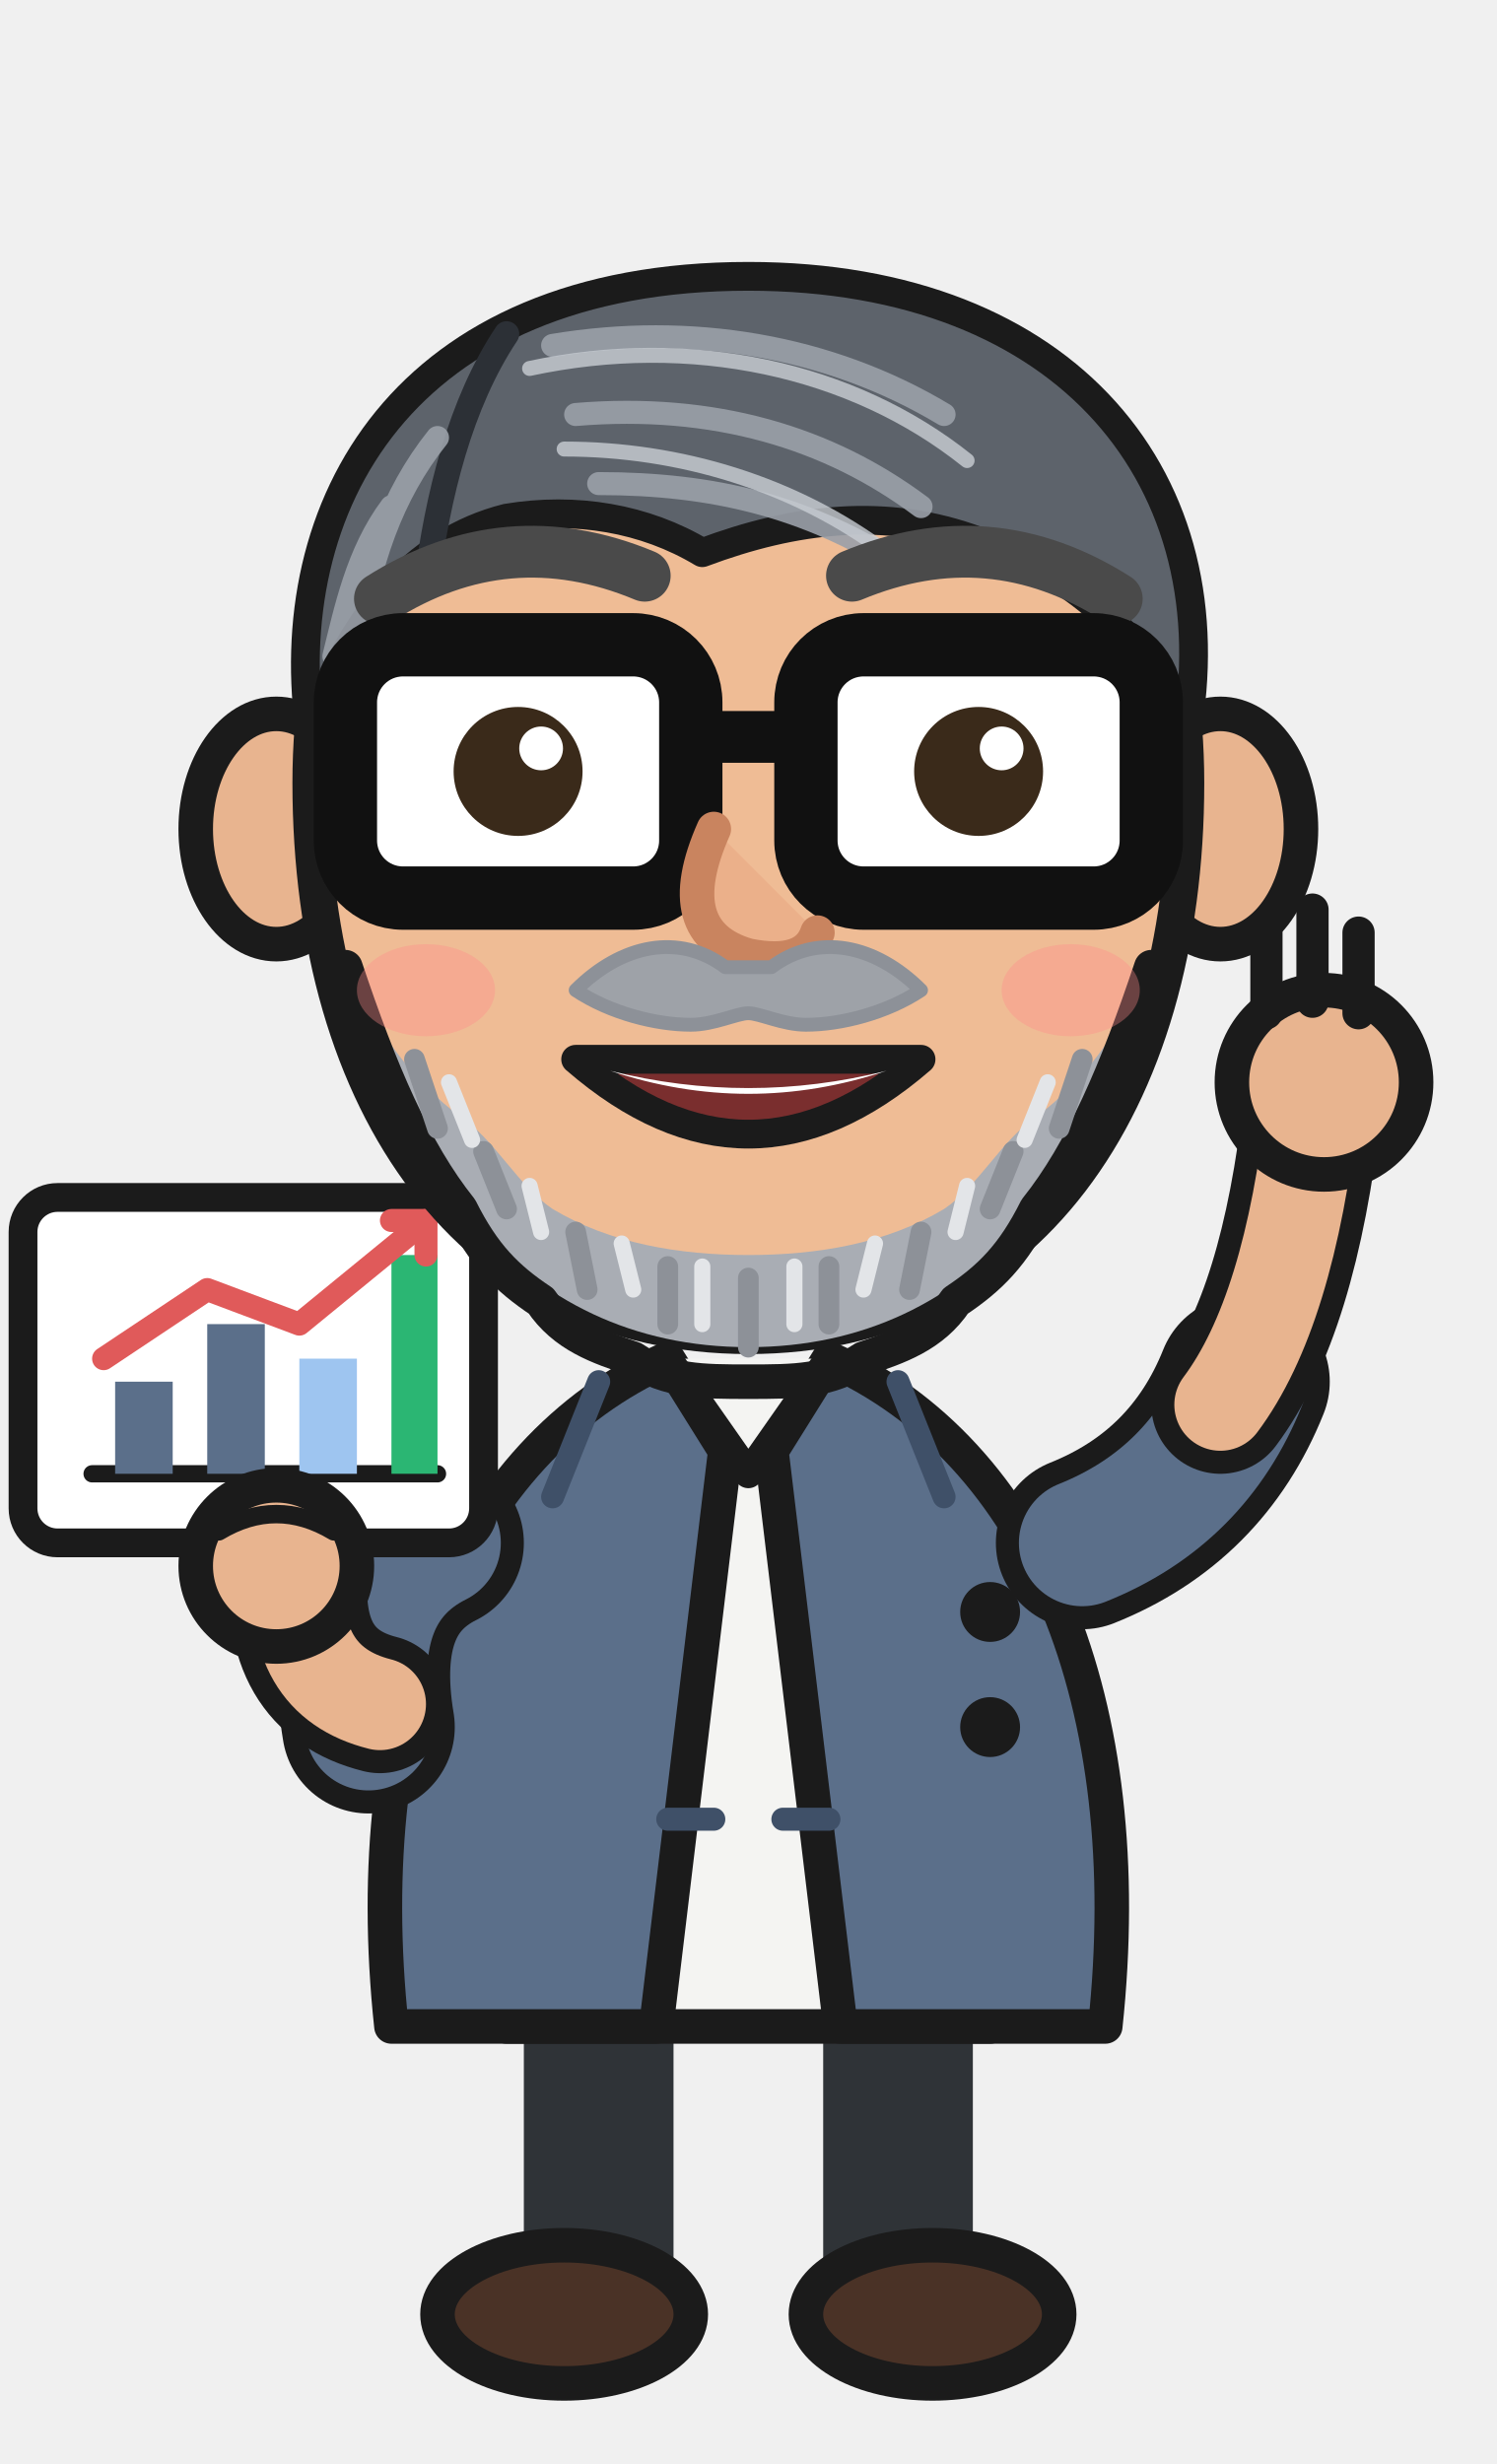
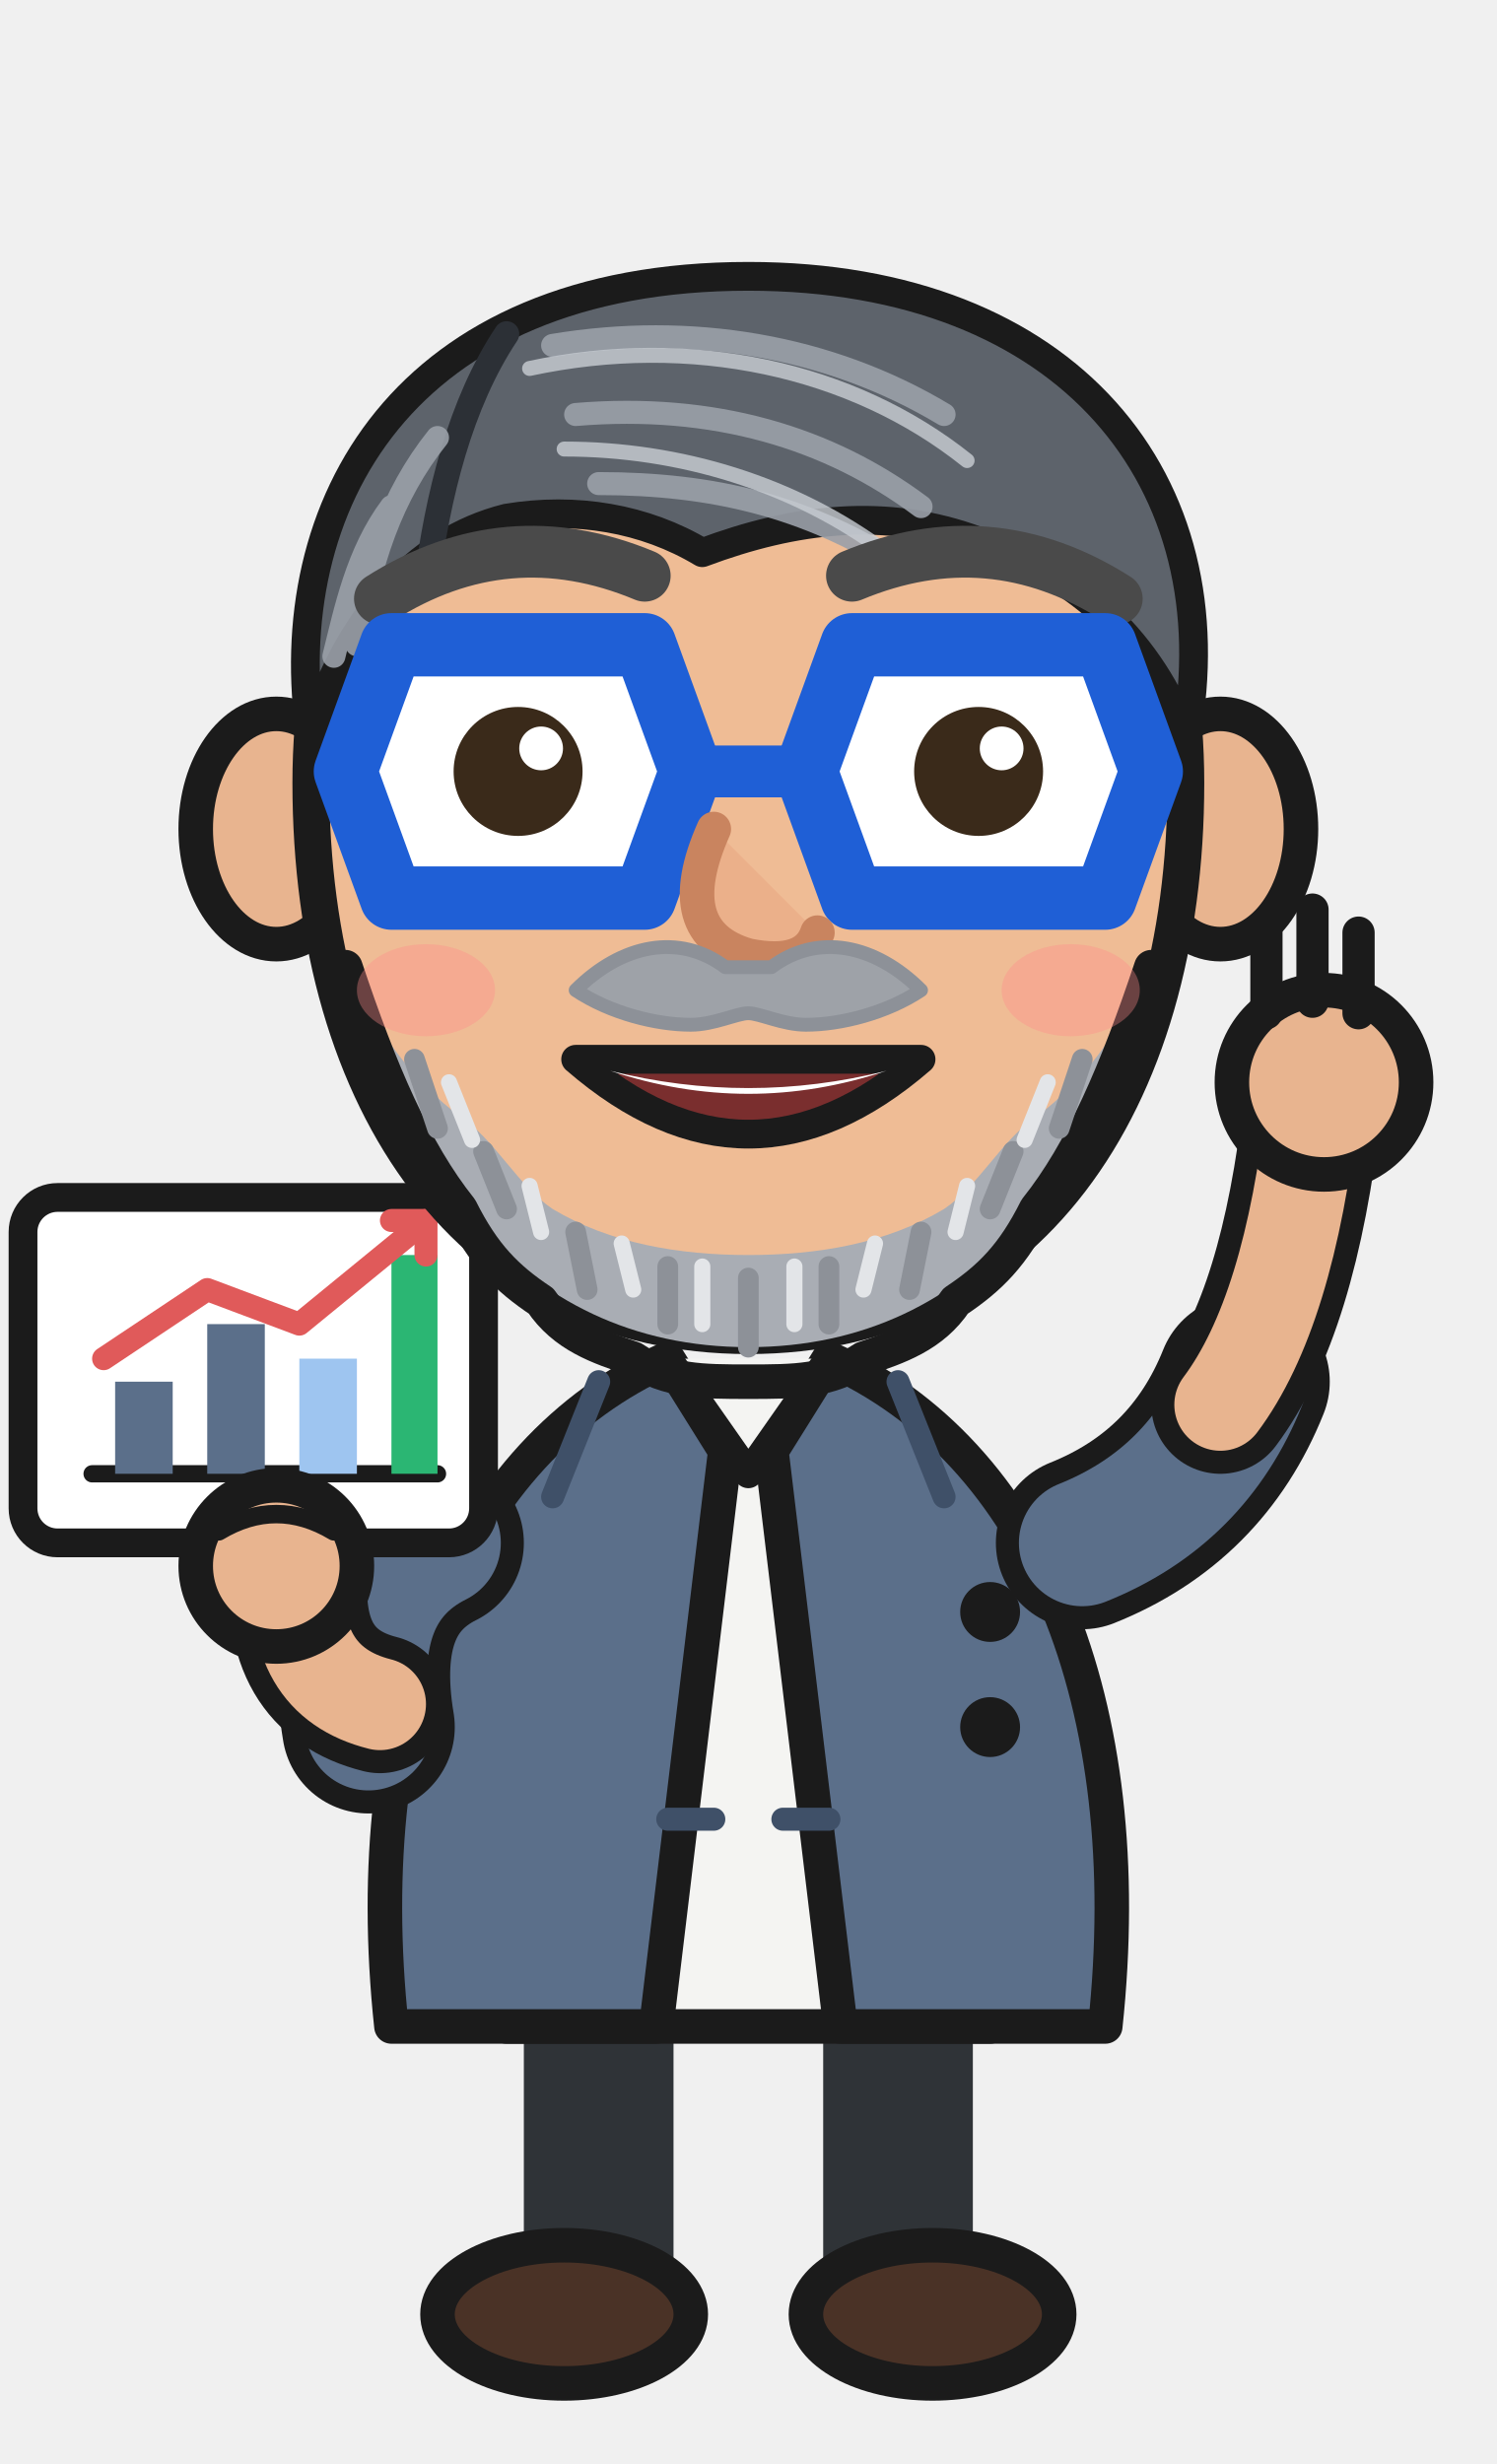
<svg xmlns="http://www.w3.org/2000/svg" class="bly" viewBox="0 0 130 214" aria-hidden="true">
  <g stroke-linejoin="round" stroke-linecap="round" stroke="#1b1b1b">
    <g class="bly-all">
      <g class="bly-legs">
        <path class="bly-lg1" d="M52 168v28" stroke="#2f3337" stroke-width="13" />
        <path class="bly-lg2" d="M78 168v28" stroke="#2f3337" stroke-width="13" />
        <ellipse cx="49" cy="201" rx="11" ry="6" fill="#4a3226" stroke-width="3" />
        <ellipse cx="81" cy="201" rx="11" ry="6" fill="#4a3226" stroke-width="3" />
      </g>
      <path d="M44 176c-3-26 6-48 21-56 15 8 24 30 21 56z" fill="#f4f4f2" stroke-width="3" />
      <path d="M34 176c-3-28 6-50 24-58l5 8l-6 50zM96 176c3-28-6-50-24-58l-5 8l6 50z" fill="#5b6f8a" stroke-width="3" />
      <path d="M58 118l7 10 7-10" fill="#f4f4f2" stroke-width="2.5" />
      <path d="M52 120l-4 10M78 120l4 10" fill="none" stroke="#3f5068" stroke-width="2" />
      <circle cx="86" cy="140" r="2.6" fill="#1b1b1b" stroke="none" />
      <circle cx="86" cy="150" r="2.6" fill="#1b1b1b" stroke="none" />
      <path d="M58 158h4M68 158h4" stroke="#3f5068" stroke-width="2" />
      <path d="M38 134q-8 4-6 16" fill="none" stroke="#1b1b1b" stroke-width="15" />
      <path d="M38 134q-8 4-6 16" fill="none" stroke="#5b6f8a" stroke-width="11" />
      <path d="M33 148q-8-2-7-12" fill="none" stroke="#1b1b1b" stroke-width="12" />
      <path d="M33 148q-8-2-7-12" fill="none" stroke="#e8b48f" stroke-width="8" />
      <g class="lk-chart">
        <rect x="2" y="104" width="40" height="30" rx="3" fill="#fff" stroke-width="2.5" />
        <path d="M8 128h30" stroke="#1b1b1b" stroke-width="1.5" />
        <rect x="10" y="120" width="5" height="8" fill="#5b6f8a" stroke="none" />
        <rect x="18" y="115" width="5" height="13" fill="#5b6f8a" stroke="none" />
        <rect x="26" y="118" width="5" height="10" fill="#9ec5f0" stroke="none" />
        <rect x="34" y="109" width="4" height="19" fill="#2bb673" stroke="none" />
        <path d="M9 118l9-6 8 3 11-9" fill="none" stroke="#e05a5a" stroke-width="2" />
        <path d="M34 106l3 0l0 3" fill="none" stroke="#e05a5a" stroke-width="2" />
      </g>
      <circle cx="24" cy="136" r="7" fill="#e8b48f" stroke-width="3" />
      <path d="M19 133q5-3 10 0" fill="none" stroke-width="1.6" />
      <g class="bly-head">
        <ellipse cx="24" cy="72" rx="7" ry="10" fill="#e8b48f" stroke-width="3" />
        <ellipse cx="106" cy="72" rx="7" ry="10" fill="#e8b48f" stroke-width="3" />
        <path d="M65 116c-24 0-38-20-38-48 0-26 16-42 38-42s38 16 38 42c0 28-14 48-38 48z" fill="#efbc95" stroke-width="3.2" />
        <path d="M30 84c4 10 7 17 11 22c6 7 14 11 24 11s18-4 24-11c4-5 7-12 11-22c-3 6-6 10-10 13c-3 2-5 6-8 8c-5 3-11 4-17 4s-12-1-17-4c-3-2-5-6-8-8c-4-3-7-7-10-13z" fill="#a9adb4" stroke="none" />
        <path d="M30 84c3 9 6 16 10 21c2 4 4 6 7 8c2 3 5 4 8 5c3 2 6 2 10 2s7 0 10-2c3-1 6-2 8-5c3-2 5-4 7-8c4-5 7-12 10-21" fill="none" stroke-width="3" />
        <path d="M36 92l2 6M42 100l2 5M50 107l1 5M58 110v5M65 111v6M72 110v5M80 107l-1 5M88 100l-2 5M94 92l-2 6" fill="none" stroke="#8d9198" stroke-width="1.8" />
        <path d="M39 94l2 5M46 103l1 4M54 108l1 4M61 110v5M69 110v5M76 108l-1 4M84 103l-1 4M91 94l-2 5" fill="none" stroke="#e3e5e8" stroke-width="1.4" />
        <path d="M27 64c-3-20 8-40 38-40c28 0 42 18 38 40c-3-8-9-14-18-17c-8-3-16-2-24 1c-5-3-11-4-17-3c-8 2-14 9-17 19z" fill="#5d636b" stroke-width="2.5" />
        <path d="M44 29c-4 6-6 14-7 22" fill="none" stroke="#2c3036" stroke-width="2.2" />
        <path d="M48 30c12-2 24 0 34 6M50 36c12-1 22 2 30 8M52 42c10 0 18 2 26 7M38 38c-4 5-6 11-7 18M34 44c-3 4-4 9-5 13" fill="none" stroke="#9aa0a8" stroke-width="2" opacity=".9" />
        <path d="M46 32c14-3 28 0 38 8M49 39c10 0 20 3 28 9" fill="none" stroke="#c9ced4" stroke-width="1.3" opacity=".8" />
        <ellipse cx="37" cy="86" rx="6" ry="4" fill="#ff8a8a" opacity=".35" stroke="none" />
        <ellipse cx="93" cy="86" rx="6" ry="4" fill="#ff8a8a" opacity=".35" stroke="none" />
        <path d="M33 52q11-7 23-2M74 50q12-5 23 2" stroke="#4a4a4a" stroke-width="4.5" fill="none" />
-         <rect x="30" y="56" width="30" height="22" rx="5" fill="#fff" stroke="#111" stroke-width="5.5" />
-         <rect x="70" y="56" width="30" height="22" rx="5" fill="#fff" stroke="#111" stroke-width="5.5" />
-         <path d="M60 64h10" stroke="#111" stroke-width="4.5" />
+         <path class="occ" d="M34 56h22l4 11l-4 11h-22l-4-11z" fill="#fff" stroke="#1f5fd6" stroke-width="5.5" />
+         <path class="occ" d="M74 56h22l4 11l-4 11h-22l-4-11z" fill="#fff" stroke="#1f5fd6" stroke-width="5.5" />
+         <path d="M60 67h10" stroke="#1f5fd6" stroke-width="4.5" />
        <g class="bly-eyes" stroke="none">
          <circle cx="45" cy="67" r="5.6" fill="#3a2a1a" />
          <circle cx="85" cy="67" r="5.6" fill="#3a2a1a" />
          <circle cx="47" cy="65" r="1.9" fill="#fff" />
          <circle cx="87" cy="65" r="1.9" fill="#fff" />
        </g>
        <path d="M62 72q-4 9 3 11q5 1 6-2" stroke="#c9845f" stroke-width="3" fill="#ebb08a" />
        <path d="M50 86c4-4 9-5 13-2c1 0 3 0 4 0c4-3 9-2 13 2c-3 2-7 3-10 3c-2 0-4-1-5-1c-1 0-3 1-5 1c-3 0-7-1-10-3z" fill="#9ea2a8" stroke="#8d9198" stroke-width="1.2" />
        <g class="bly-mouth">
          <path d="M50 92q15 13 30 0z" fill="#7a2e2e" stroke-width="2.5" />
          <path d="M53 93q12 4 24 0q-12 3-24 0z" fill="#fff" stroke="none" />
        </g>
      </g>
      <g class="bly-hand">
        <path d="M94 134q10-4 14-14" fill="none" stroke="#1b1b1b" stroke-width="15" />
        <path d="M94 134q10-4 14-14" fill="none" stroke="#5b6f8a" stroke-width="11" />
        <path d="M106 122q6-8 8-26" fill="none" stroke="#1b1b1b" stroke-width="12" />
        <path d="M106 122q6-8 8-26" fill="none" stroke="#e8b48f" stroke-width="8" />
        <circle cx="115" cy="94" r="8" fill="#e8b48f" stroke-width="3" />
        <path d="M110 88v-7M114 87v-8M118 88v-7" fill="none" stroke-width="2.8" />
      </g>
    </g>
  </g>
</svg>
